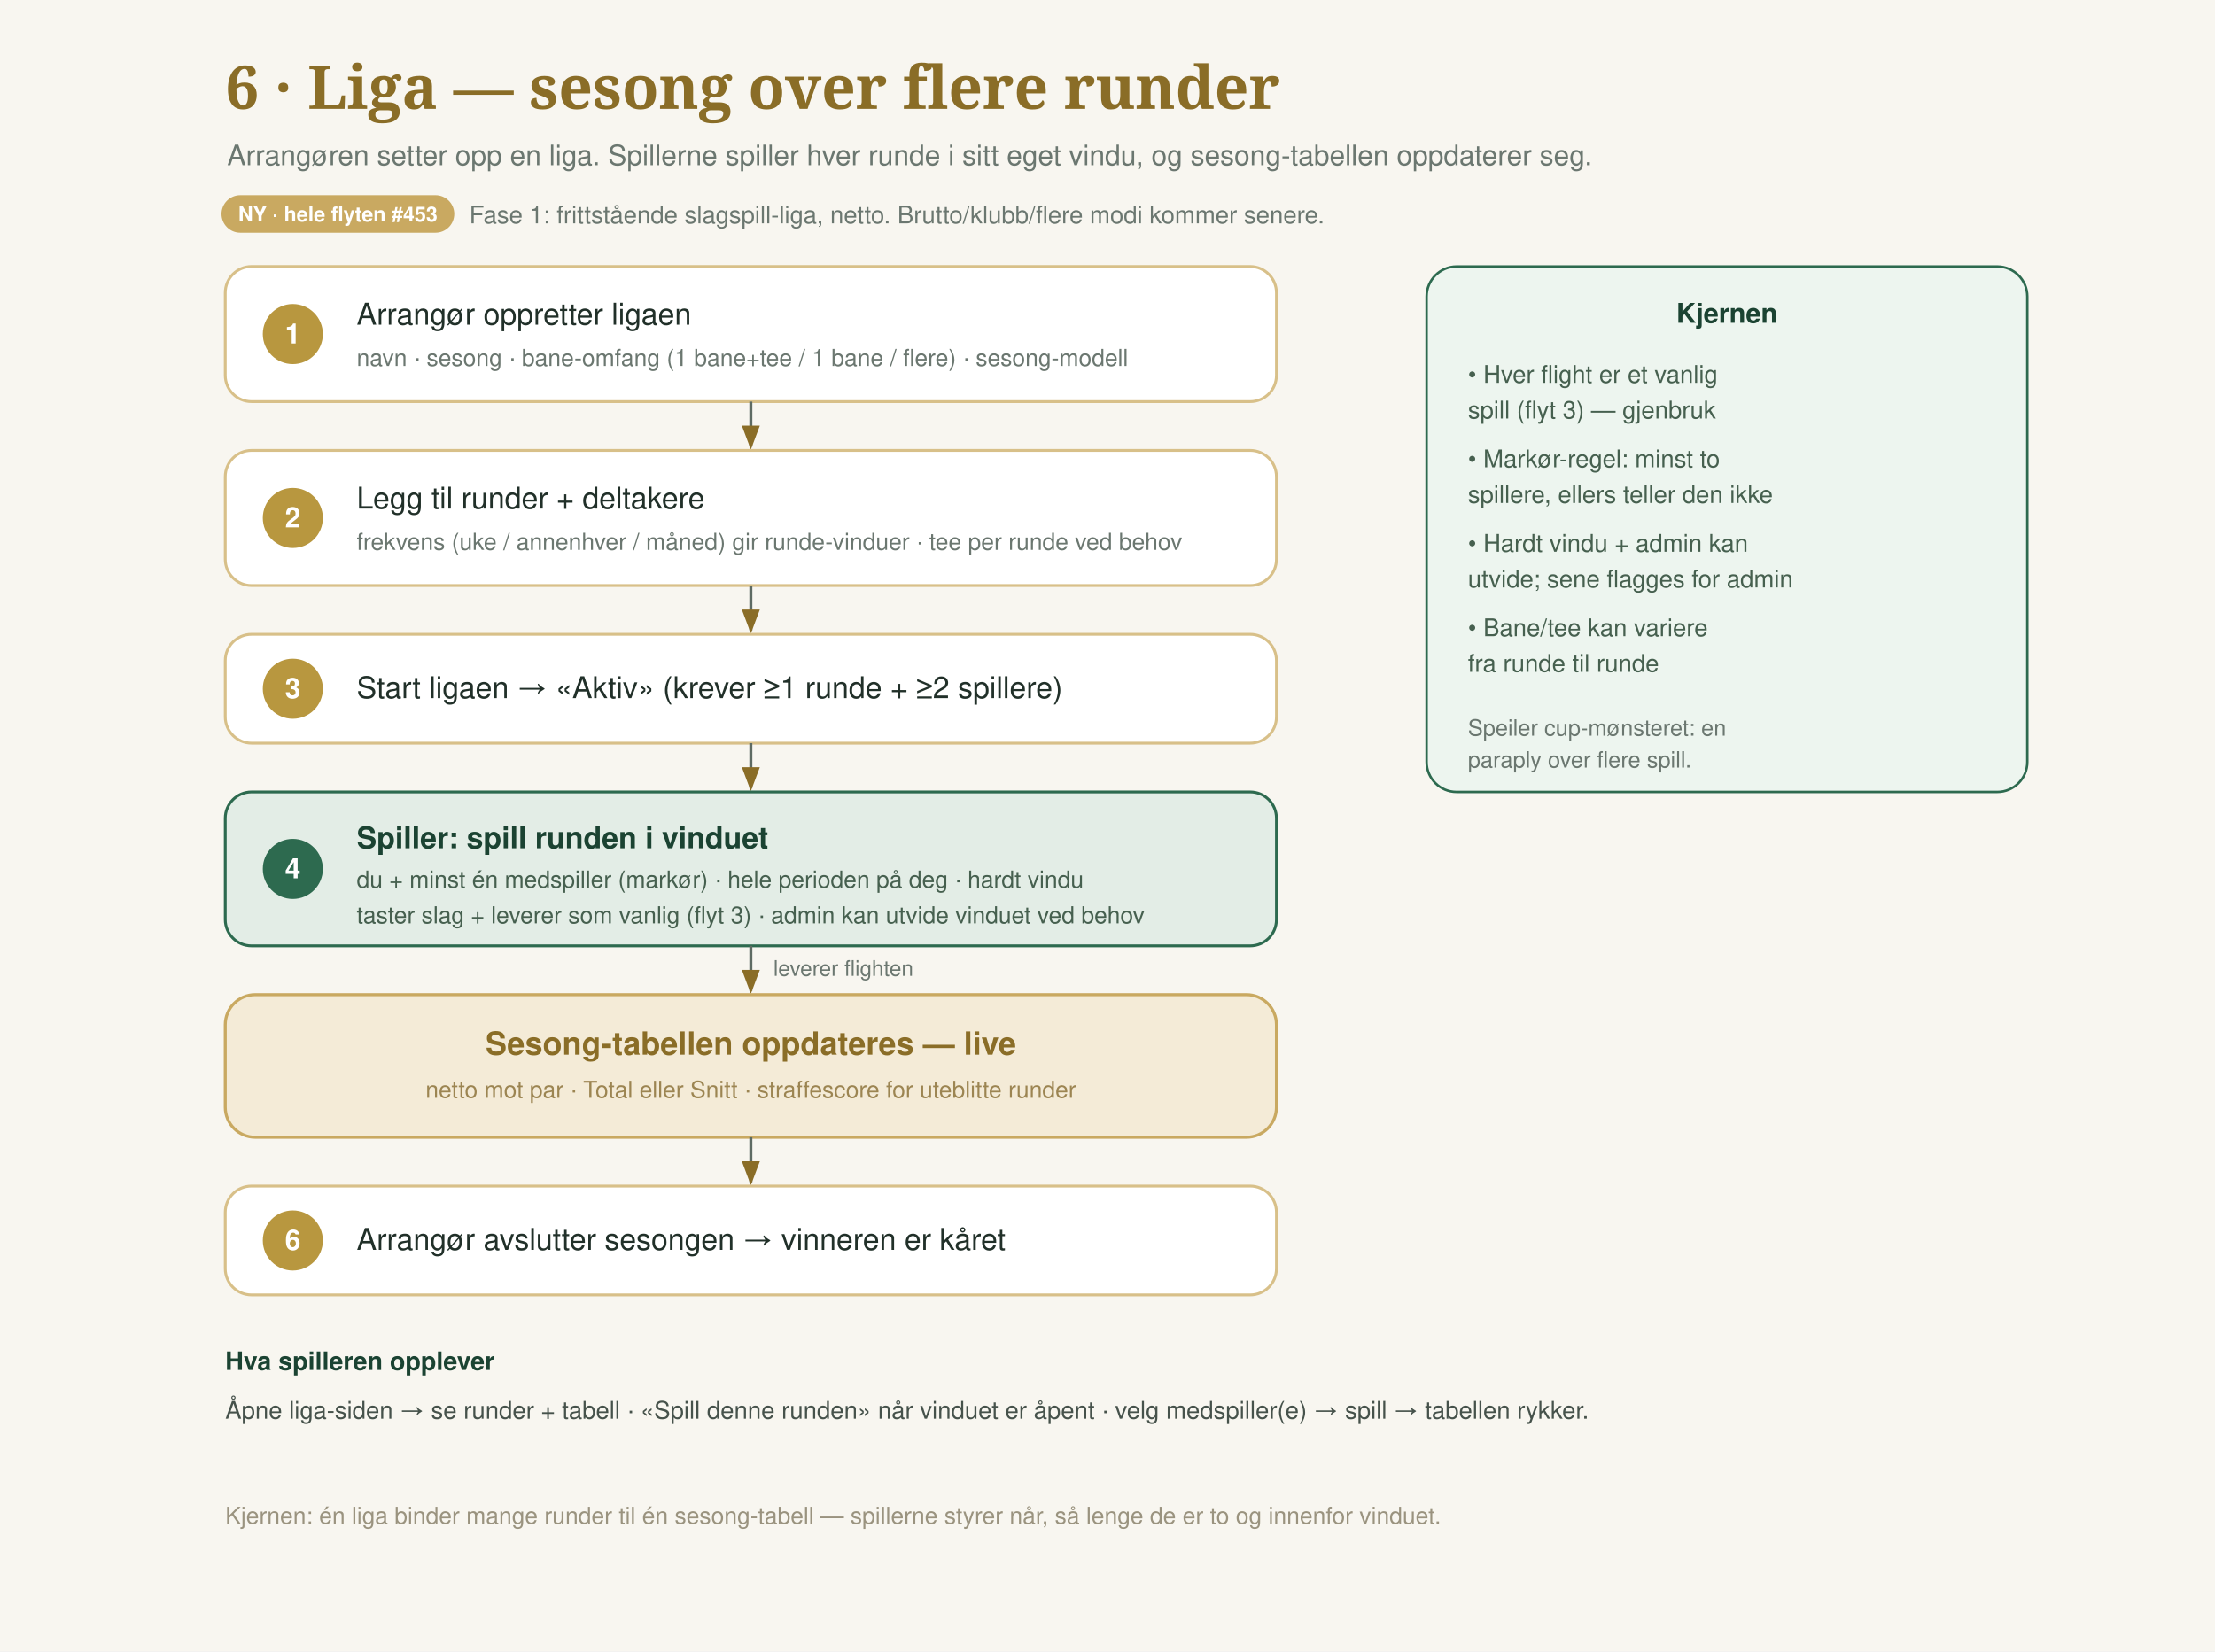
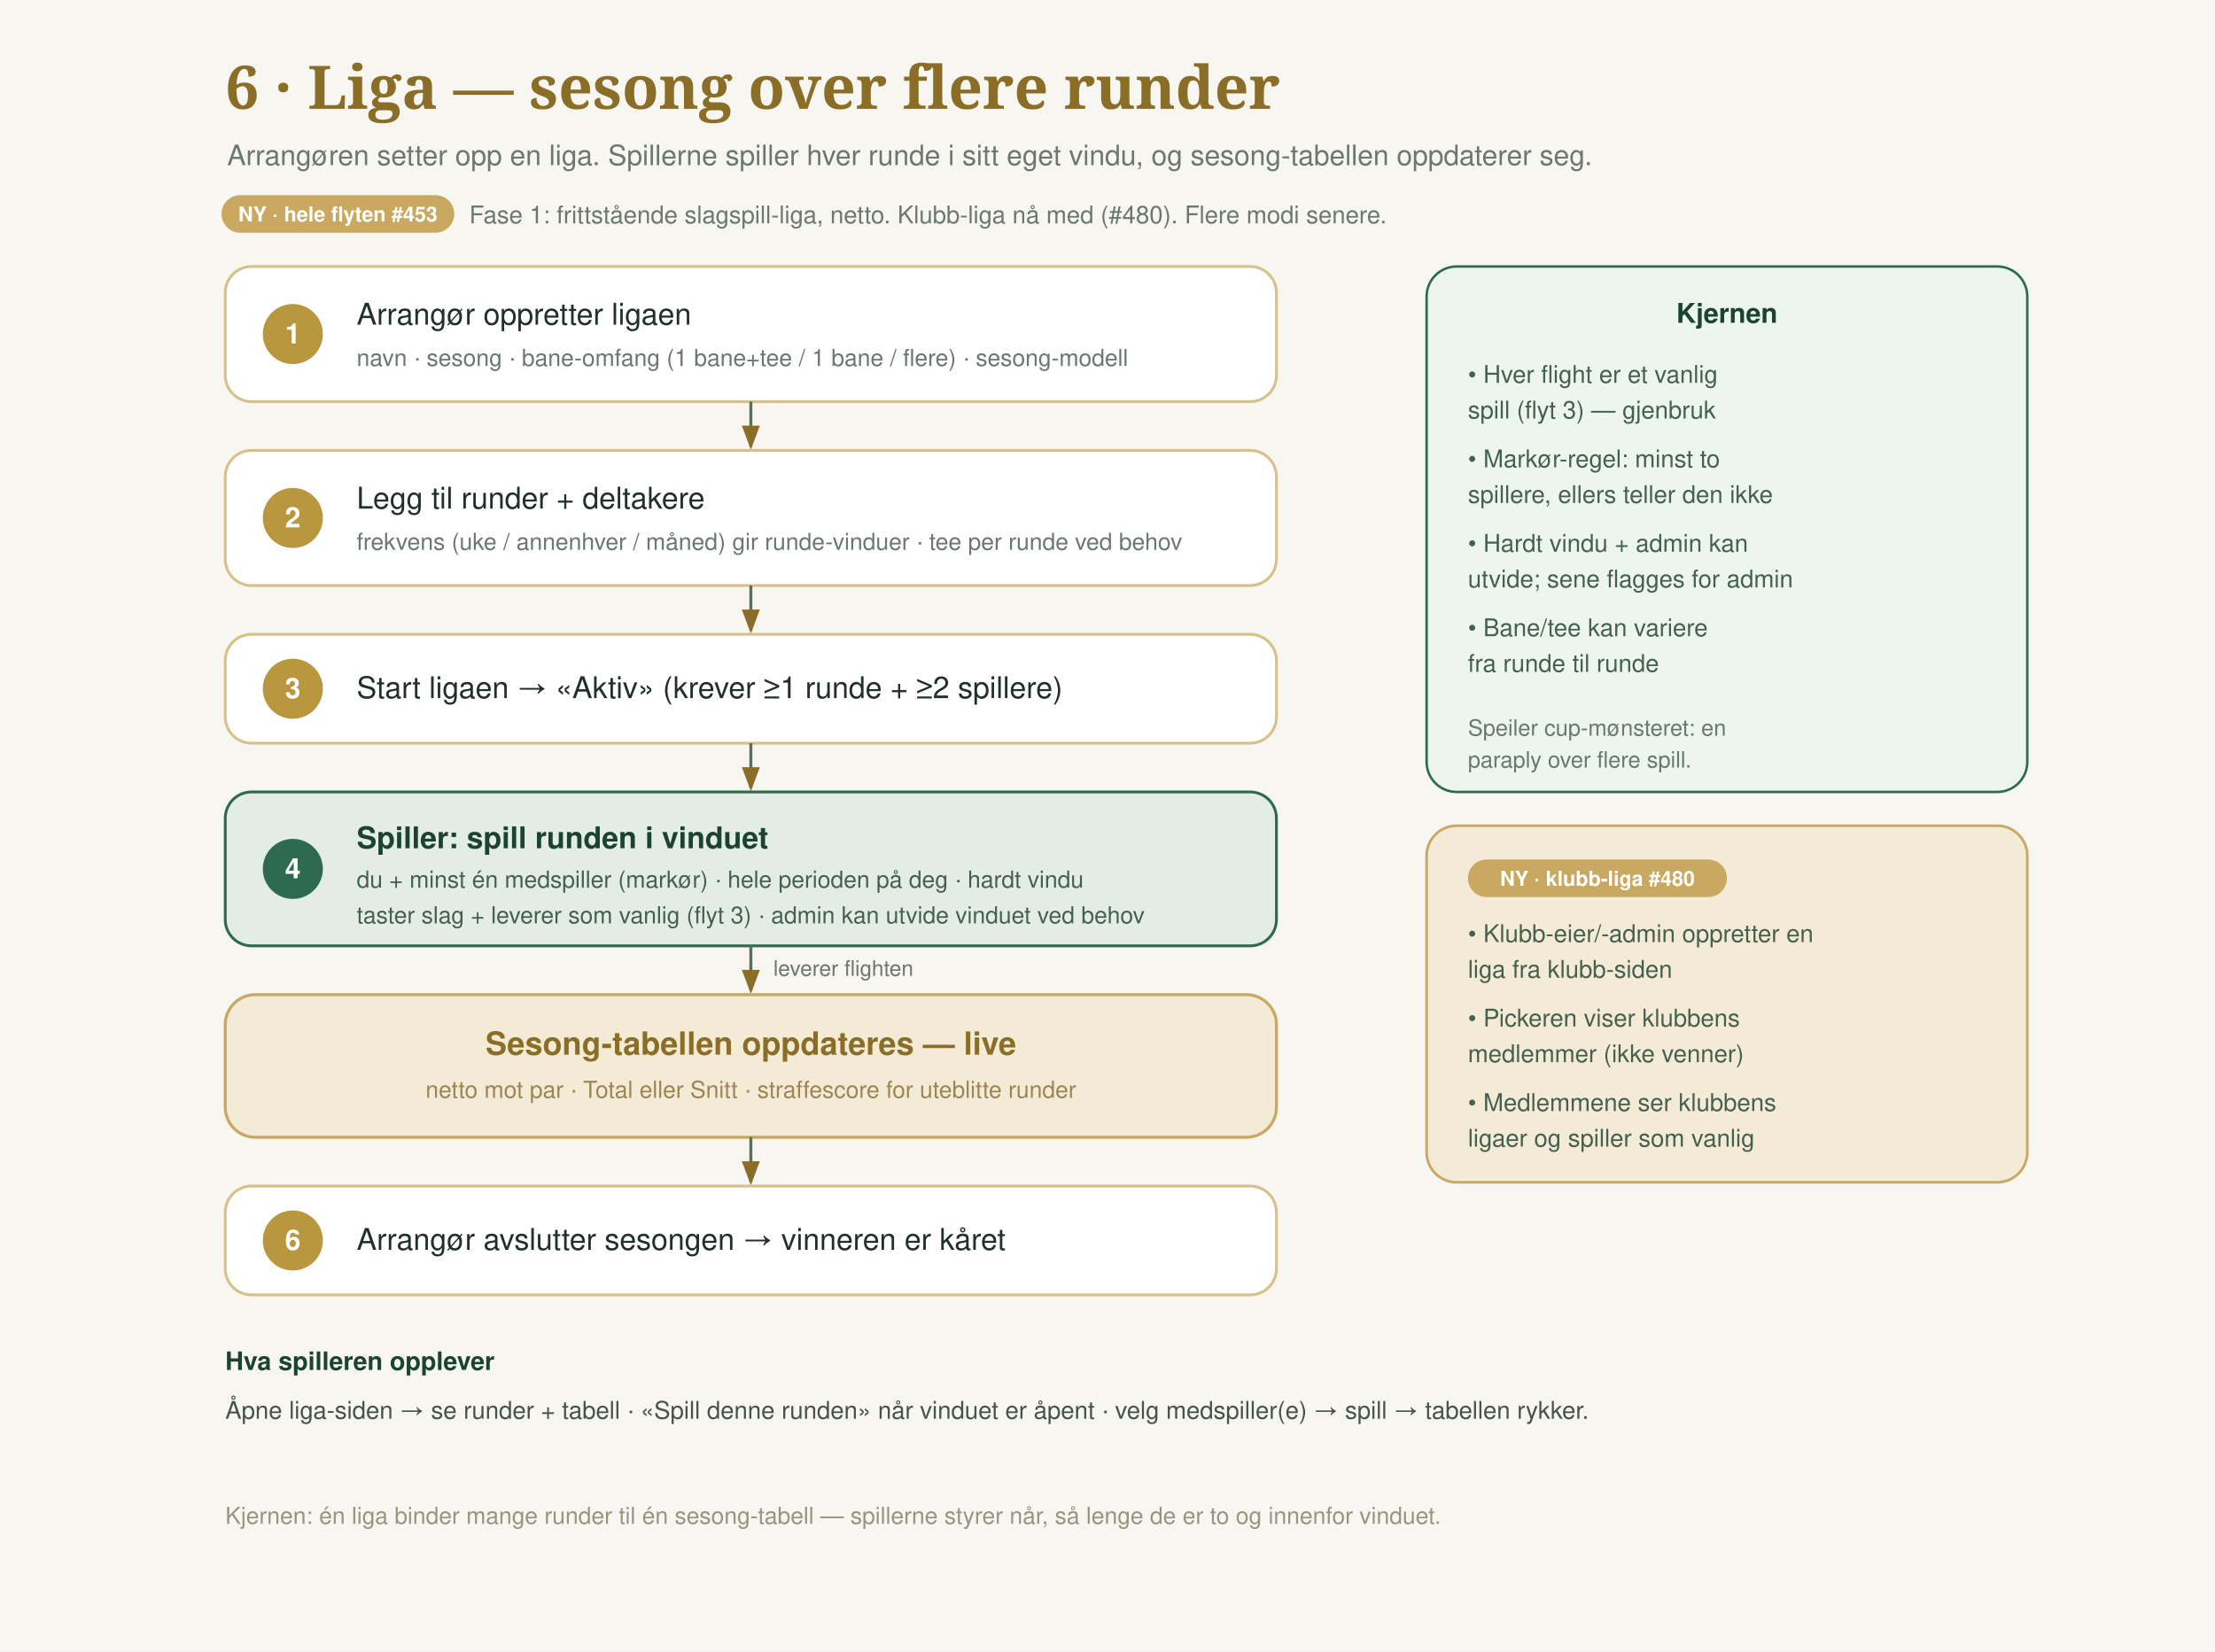
<svg xmlns="http://www.w3.org/2000/svg" width="1180" height="880" viewBox="0 0 1180 880" font-family="-apple-system, Helvetica, Arial, sans-serif">
  <defs>
    <marker id="a" markerWidth="10" markerHeight="8" refX="7" refY="3" orient="auto">
      <path d="M0,0 L8,3 L0,6 Z" fill="#8A6D27" />
    </marker>
  </defs>
  <rect width="1180" height="880" fill="#F8F6F0" />
  <text x="120" y="58" font-family="Georgia, serif" font-size="32" font-weight="600" fill="#8A6D27">6 · Liga — sesong over flere runder</text>
  <text x="121" y="88" font-size="15" fill="#6B7770">Arrangøren setter opp en liga. Spillerne spiller hver runde i sitt eget vindu, og sesong-tabellen oppdaterer seg.</text>
  <g font-size="13">
    <rect x="118" y="104" width="124" height="20" rx="10" fill="#C9A961" />
    <text x="180" y="118" text-anchor="middle" font-size="11" font-weight="700" fill="#FFFFFF">NY · hele flyten #453</text>
-     <text x="250" y="119" fill="#6B7770">Fase 1: frittstående slagspill-liga, netto. Brutto/klubb/flere modi kommer senere.</text>
+     <text x="250" y="119" fill="#6B7770">Fase 1: frittstående slagspill-liga, netto. Klubb-liga nå med (#480). Flere modi senere.</text>
  </g>
  <rect x="120" y="142" width="560" height="72" rx="14" fill="#FFFFFF" stroke="#D8C089" stroke-width="1.5" />
  <circle cx="156" cy="178" r="16" fill="#B8973F" />
  <text x="156" y="183" text-anchor="middle" font-size="15" font-weight="700" fill="#FFFFFF">1</text>
  <text x="190" y="173" font-size="16" fill="#213029">Arrangør oppretter ligaen</text>
  <text x="190" y="195" font-size="12.5" fill="#6B7770">navn · sesong · bane-omfang (1 bane+tee / 1 bane / flere) · sesong-modell</text>
  <line x1="400" y1="214" x2="400" y2="238" stroke="#5E6B63" stroke-width="1.6" marker-end="url(#a)" />
  <rect x="120" y="240" width="560" height="72" rx="14" fill="#FFFFFF" stroke="#D8C089" stroke-width="1.5" />
  <circle cx="156" cy="276" r="16" fill="#B8973F" />
  <text x="156" y="281" text-anchor="middle" font-size="15" font-weight="700" fill="#FFFFFF">2</text>
  <text x="190" y="271" font-size="16" fill="#213029">Legg til runder + deltakere</text>
  <text x="190" y="293" font-size="12.5" fill="#6B7770">frekvens (uke / annenhver / måned) gir runde-vinduer · tee per runde ved behov</text>
  <line x1="400" y1="312" x2="400" y2="336" stroke="#5E6B63" stroke-width="1.6" marker-end="url(#a)" />
  <rect x="120" y="338" width="560" height="58" rx="14" fill="#FFFFFF" stroke="#D8C089" stroke-width="1.5" />
  <circle cx="156" cy="367" r="16" fill="#B8973F" />
  <text x="156" y="372" text-anchor="middle" font-size="15" font-weight="700" fill="#FFFFFF">3</text>
  <text x="190" y="372" font-size="16" fill="#213029">Start ligaen → «Aktiv» (krever ≥1 runde + ≥2 spillere)</text>
  <line x1="400" y1="396" x2="400" y2="420" stroke="#5E6B63" stroke-width="1.6" marker-end="url(#a)" />
  <rect x="120" y="422" width="560" height="82" rx="14" fill="#E3EDE6" stroke="#2D6A4F" stroke-width="1.5" />
  <circle cx="156" cy="463" r="16" fill="#2D6A4F" />
  <text x="156" y="468" text-anchor="middle" font-size="15" font-weight="700" fill="#FFFFFF">4</text>
  <text x="190" y="452" font-size="16" font-weight="600" fill="#1B4332">Spiller: spill runden i vinduet</text>
  <text x="190" y="473" font-size="12.5" fill="#46604F">du + minst én medspiller (markør) · hele perioden på deg · hardt vindu</text>
  <text x="190" y="492" font-size="12.5" fill="#46604F">taster slag + leverer som vanlig (flyt 3) · admin kan utvide vinduet ved behov</text>
  <line x1="400" y1="504" x2="400" y2="528" stroke="#5E6B63" stroke-width="1.6" marker-end="url(#a)" />
  <text x="412" y="520" font-size="11.5" fill="#6B7770">leverer flighten</text>
  <rect x="120" y="530" width="560" height="76" rx="16" fill="#F4EBD7" stroke="#C9A961" stroke-width="1.6" />
  <text x="400" y="562" text-anchor="middle" font-size="17" font-weight="700" fill="#8A6D27">Sesong-tabellen oppdateres — live</text>
  <text x="400" y="585" text-anchor="middle" font-size="12.5" fill="#9C8552">netto mot par · Total eller Snitt · straffescore for uteblitte runder</text>
  <line x1="400" y1="606" x2="400" y2="630" stroke="#5E6B63" stroke-width="1.6" marker-end="url(#a)" />
  <rect x="120" y="632" width="560" height="58" rx="14" fill="#FFFFFF" stroke="#D8C089" stroke-width="1.5" />
  <circle cx="156" cy="661" r="16" fill="#B8973F" />
  <text x="156" y="666" text-anchor="middle" font-size="15" font-weight="700" fill="#FFFFFF">6</text>
  <text x="190" y="666" font-size="16" fill="#213029">Arrangør avslutter sesongen → vinneren er kåret</text>
  <rect x="760" y="142" width="320" height="280" rx="16" fill="#EDF5EF" stroke="#2D6A4F" stroke-width="1.3" />
  <text x="920" y="172" text-anchor="middle" font-size="14.5" font-weight="700" fill="#1B4332">Kjernen</text>
  <text x="782" y="204" font-size="13" fill="#46604F">• Hver flight er et vanlig</text>
  <text x="782" y="223" font-size="13" fill="#46604F">  spill (flyt 3) — gjenbruk</text>
  <text x="782" y="249" font-size="13" fill="#46604F">• Markør-regel: minst to</text>
  <text x="782" y="268" font-size="13" fill="#46604F">  spillere, ellers teller den ikke</text>
  <text x="782" y="294" font-size="13" fill="#46604F">• Hardt vindu + admin kan</text>
  <text x="782" y="313" font-size="13" fill="#46604F">  utvide; sene flagges for admin</text>
  <text x="782" y="339" font-size="13" fill="#46604F">• Bane/tee kan variere</text>
  <text x="782" y="358" font-size="13" fill="#46604F">  fra runde til runde</text>
  <text x="782" y="392" font-size="12" fill="#6B7770">Speiler cup-mønsteret: en</text>
  <text x="782" y="409" font-size="12" fill="#6B7770">paraply over flere spill.</text>
+   <rect x="760" y="440" width="320" height="190" rx="16" fill="#F4EBD7" stroke="#C9A961" stroke-width="1.4" />
+   <rect x="782" y="458" width="138" height="20" rx="10" fill="#C9A961" />
+   <text x="851" y="472" text-anchor="middle" font-size="11" font-weight="700" fill="#FFFFFF">NY · klubb-liga #480</text>
+   <text x="782" y="502" font-size="13" fill="#46604F">• Klubb-eier/-admin oppretter en</text>
+   <text x="782" y="521" font-size="13" fill="#46604F">  liga fra klubb-siden</text>
+   <text x="782" y="547" font-size="13" fill="#46604F">• Pickeren viser klubbens</text>
+   <text x="782" y="566" font-size="13" fill="#46604F">  medlemmer (ikke venner)</text>
+   <text x="782" y="592" font-size="13" fill="#46604F">• Medlemmene ser klubbens</text>
+   <text x="782" y="611" font-size="13" fill="#46604F">  ligaer og spiller som vanlig</text>
  <text x="120" y="730" font-size="13.5" font-weight="700" fill="#1B4332">Hva spilleren opplever</text>
  <text x="120" y="756" font-size="13" fill="#46524B">Åpne liga-siden → se runder + tabell · «Spill denne runden» når vinduet er åpent · velg medspiller(e) → spill → tabellen rykker.</text>
  <text x="120" y="812" font-size="12.5" fill="#9A937F">Kjernen: én liga binder mange runder til én sesong-tabell — spillerne styrer når, så lenge de er to og innenfor vinduet.</text>
</svg>
